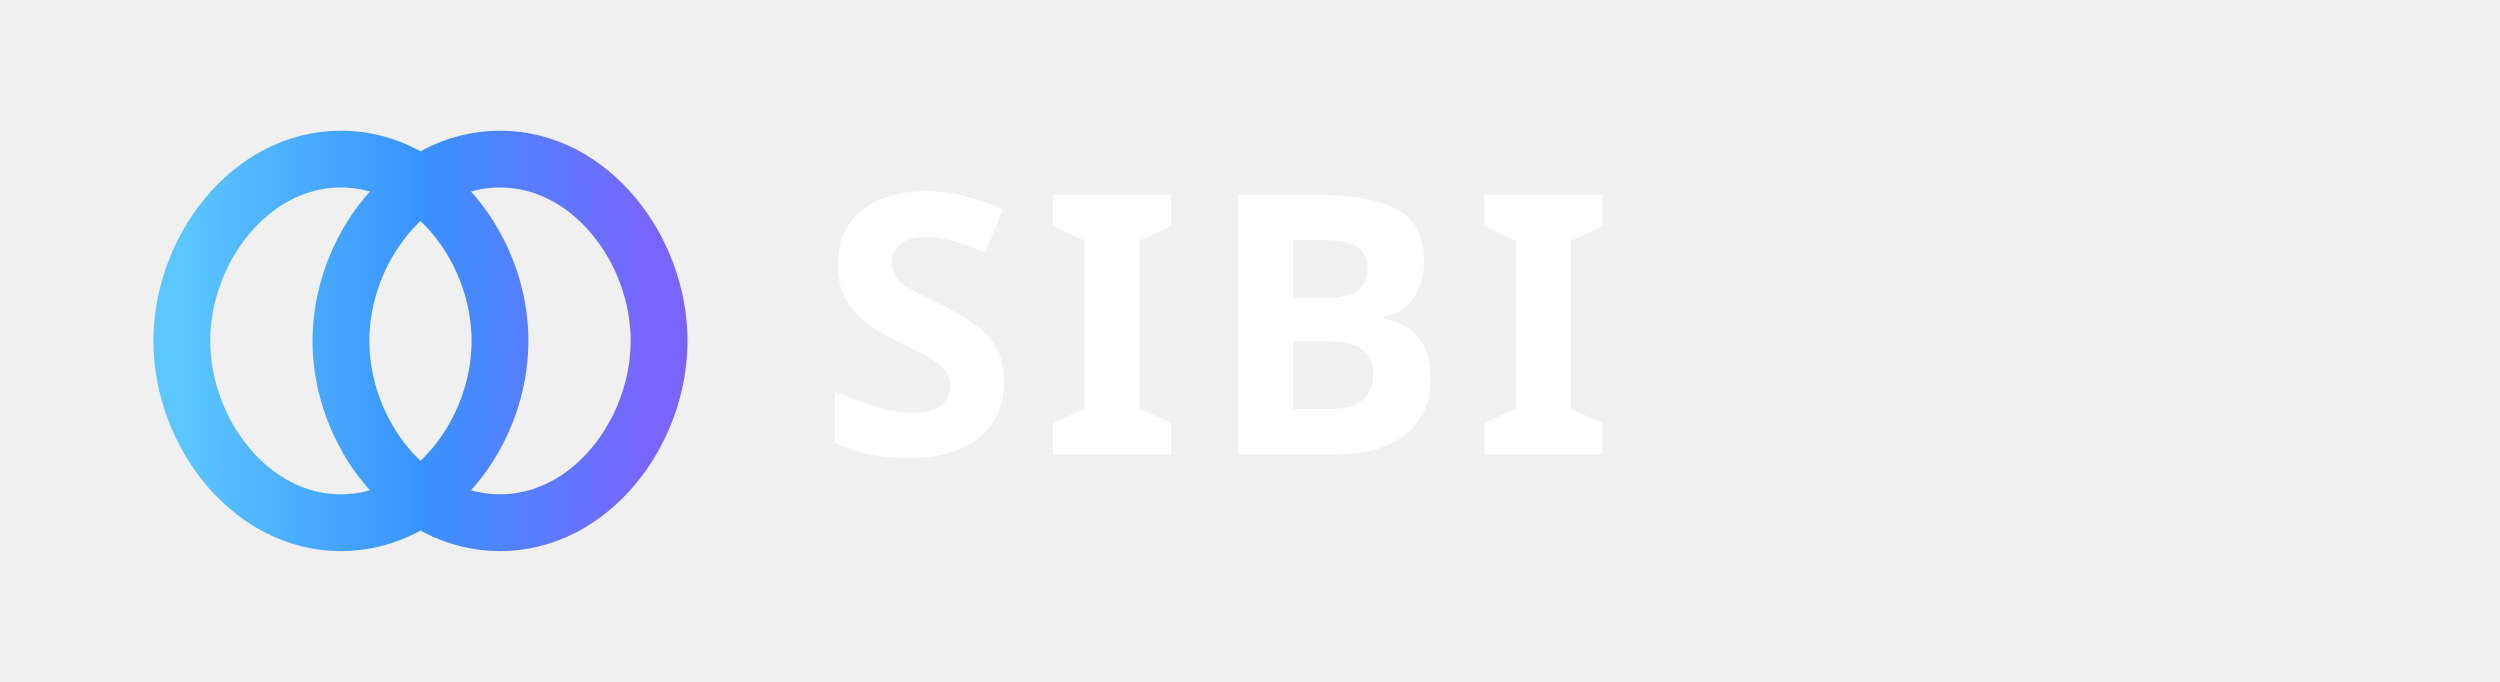
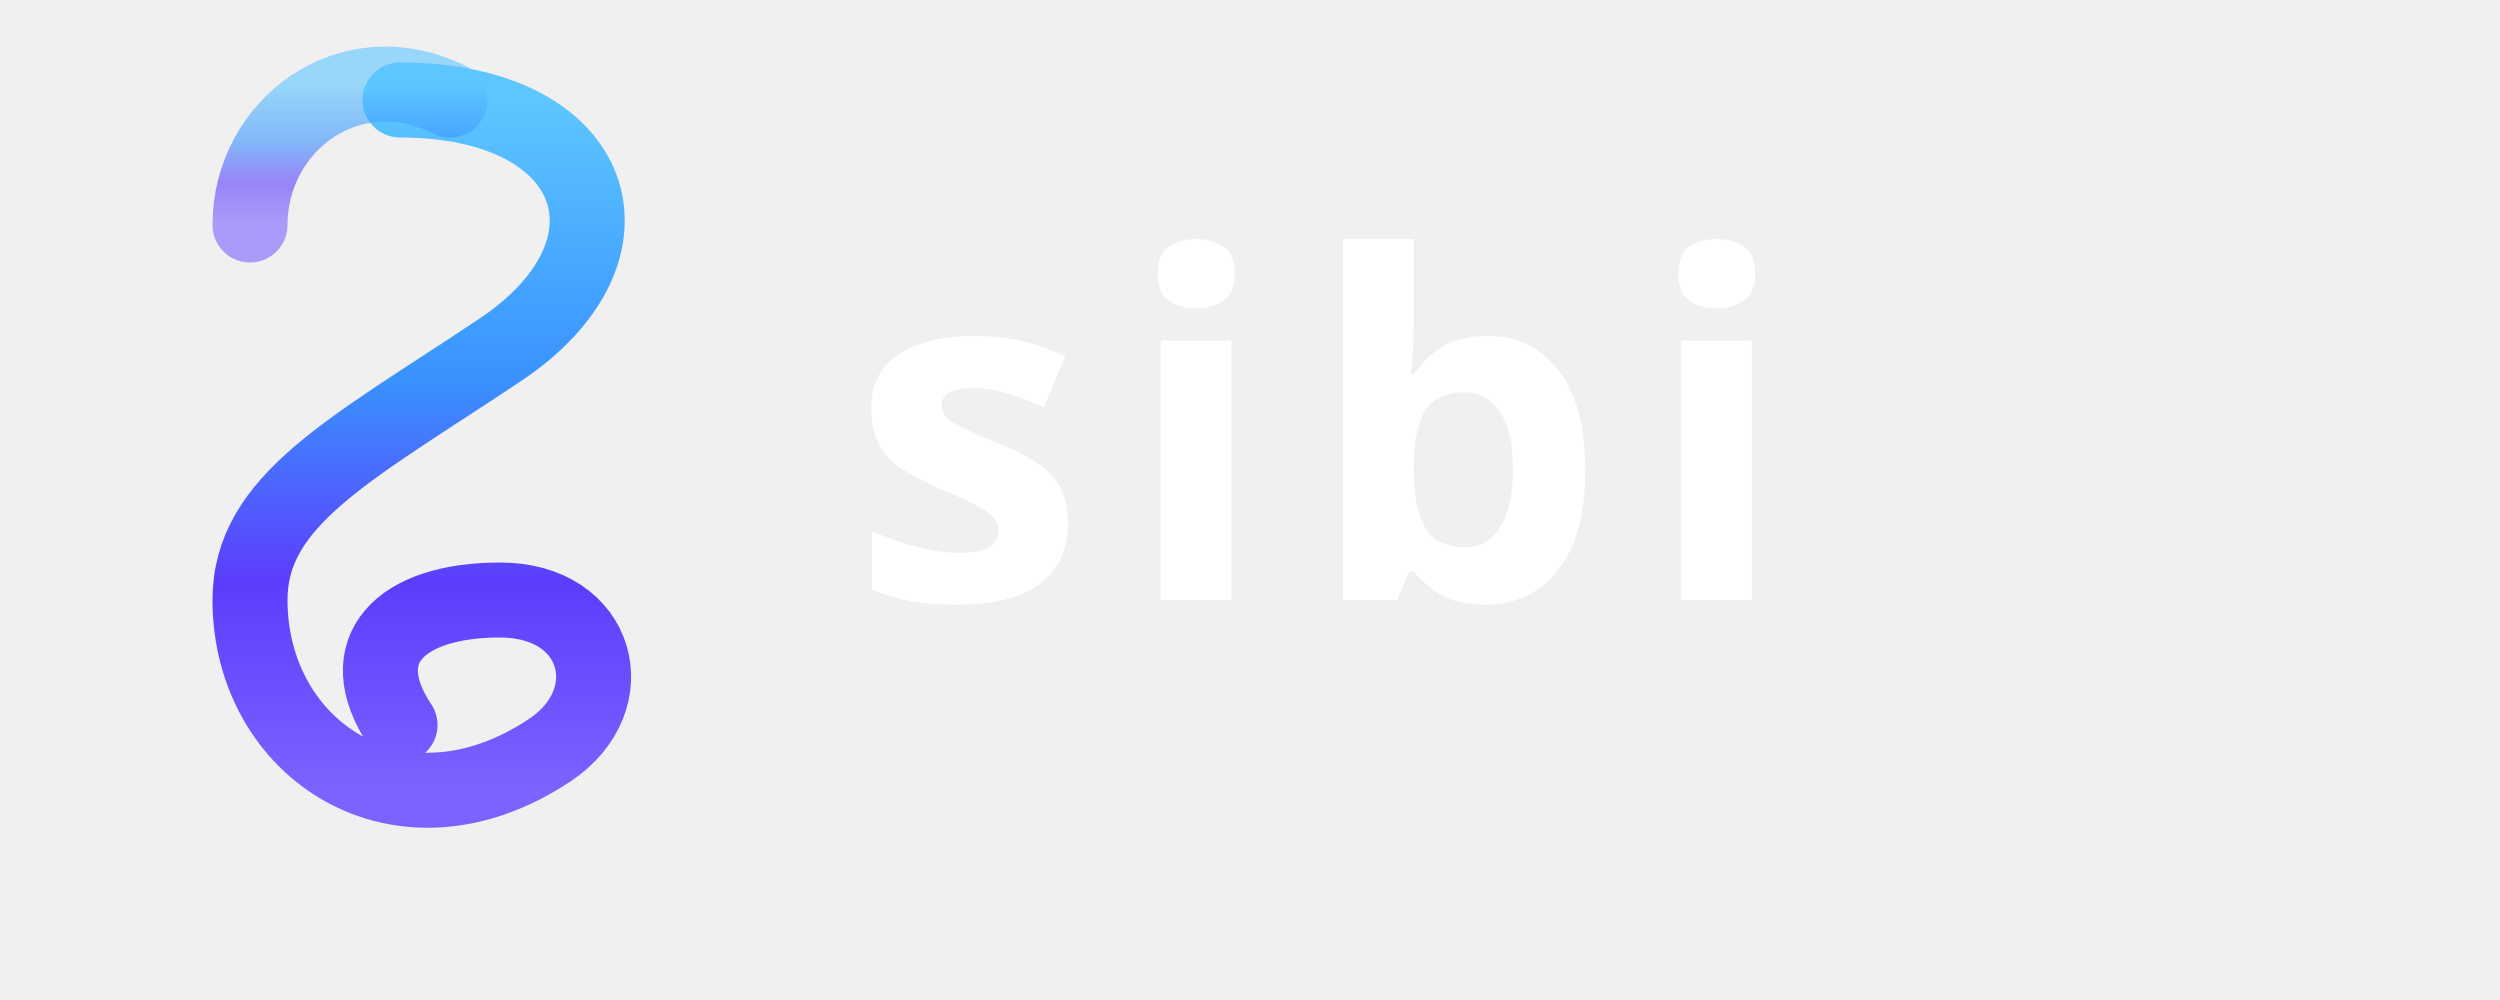
- <svg xmlns="http://www.w3.org/2000/svg" viewBox="0 0 220 60" fill="none">
+ <svg xmlns="http://www.w3.org/2000/svg" viewBox="0 0 200 80" fill="none">
  <defs>
-     <linearGradient id="grad-light" x1="0%" y1="0%" x2="100%" y2="0%">
+     <linearGradient id="sGradL" x1="0" y1="0" x2="0" y2="1">
      <stop offset="0%" stop-color="#5DC6FF" />
-       <stop offset="50%" stop-color="#3993FF" />
+       <stop offset="40%" stop-color="#3993FF" />
+       <stop offset="70%" stop-color="#5C3DFD" />
      <stop offset="100%" stop-color="#7B63FF" />
    </linearGradient>
  </defs>
-   <path d="M16 30c0-8 6-16 14-16s14 8 14 16-6 16-14 16S16 38 16 30zm14 0c0-8 6-16 14-16s14 8 14 16-6 16-14 16S30 38 30 30z" stroke="url(#grad-light)" stroke-width="5" fill="none" stroke-linecap="round" stroke-linejoin="round" />
-   <text x="72" y="40" font-family="Quicksand, sans-serif" font-size="32" font-weight="700" fill="#FFFFFF" letter-spacing="2">SIBI</text>
+   <path d="M32 8 C48 8, 52 20, 40 28 C28 36, 20 40, 20 48 C20 60, 32 68, 44 60 C50 56, 48 48, 40 48 C32 48, 28 52, 32 58" stroke="url(#sGradL)" stroke-width="6" fill="none" stroke-linecap="round" />
+   <path d="M20 18 C20 10, 28 4, 36 8" stroke="url(#sGradL)" stroke-width="6" fill="none" stroke-linecap="round" opacity="0.6" />
+   <text x="68" y="48" font-family="Quicksand, sans-serif" font-size="38" font-weight="700" fill="#FFFFFF" letter-spacing="3">sibi</text>
</svg>
